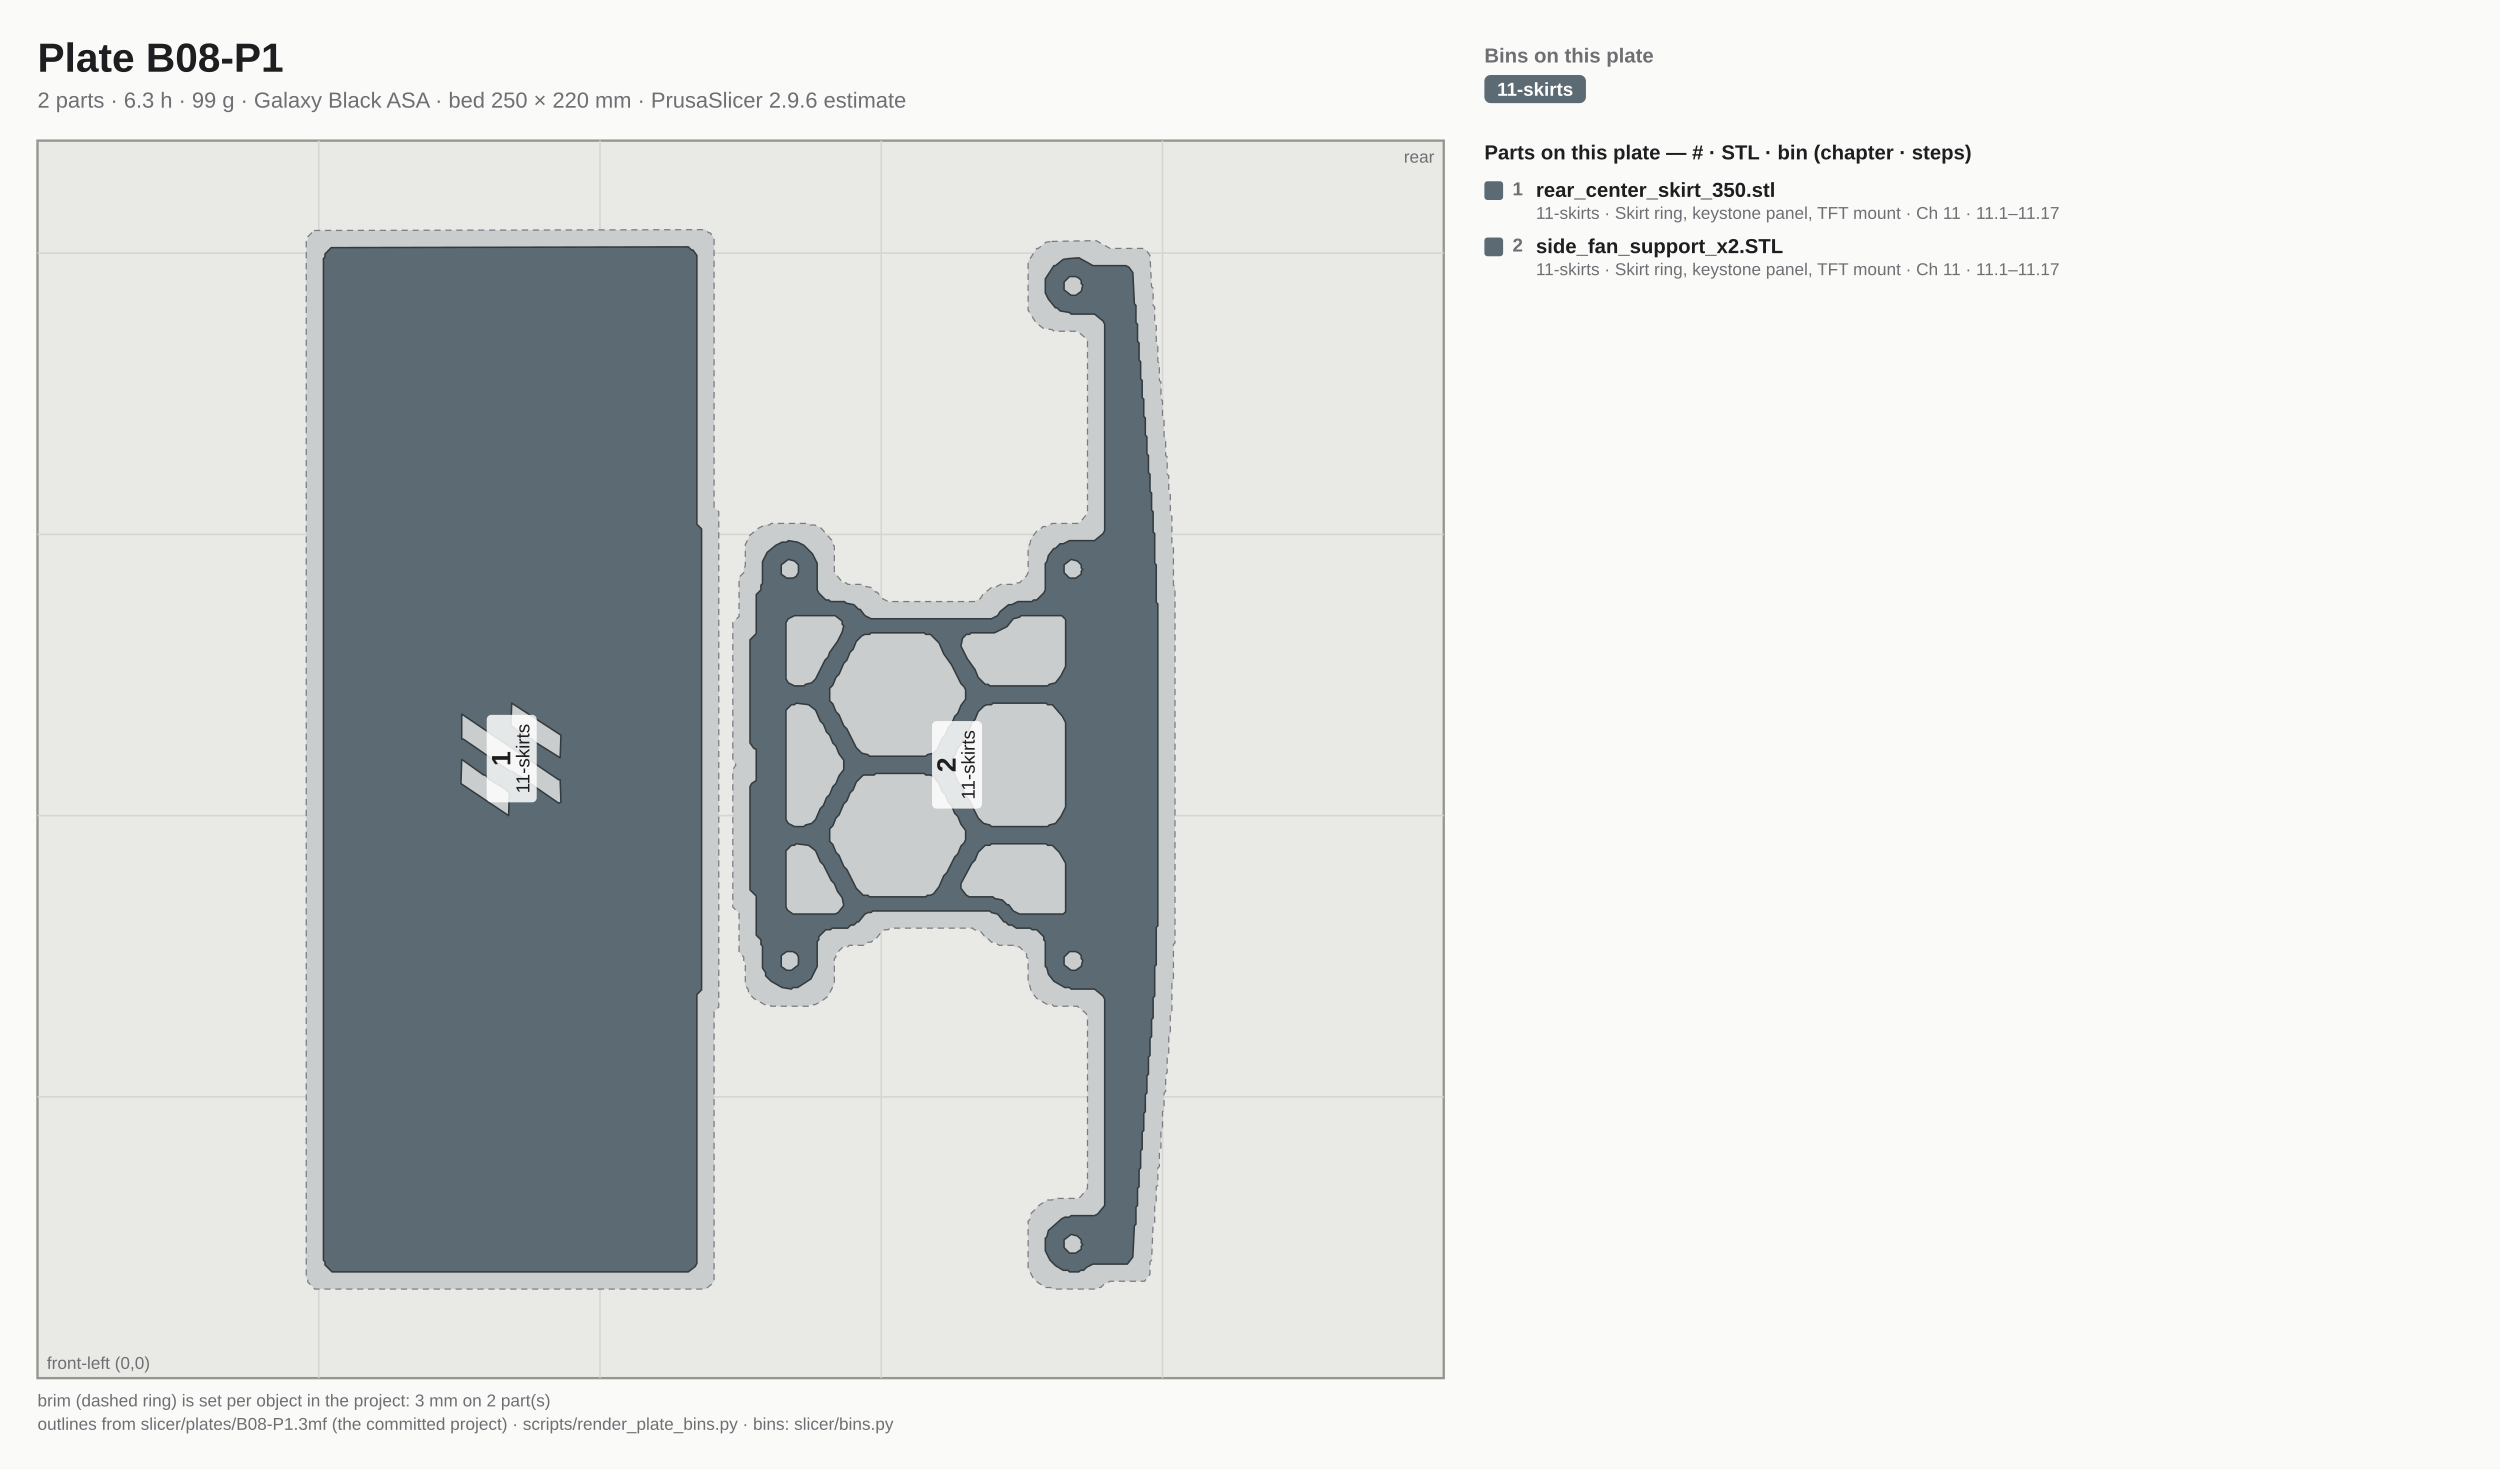
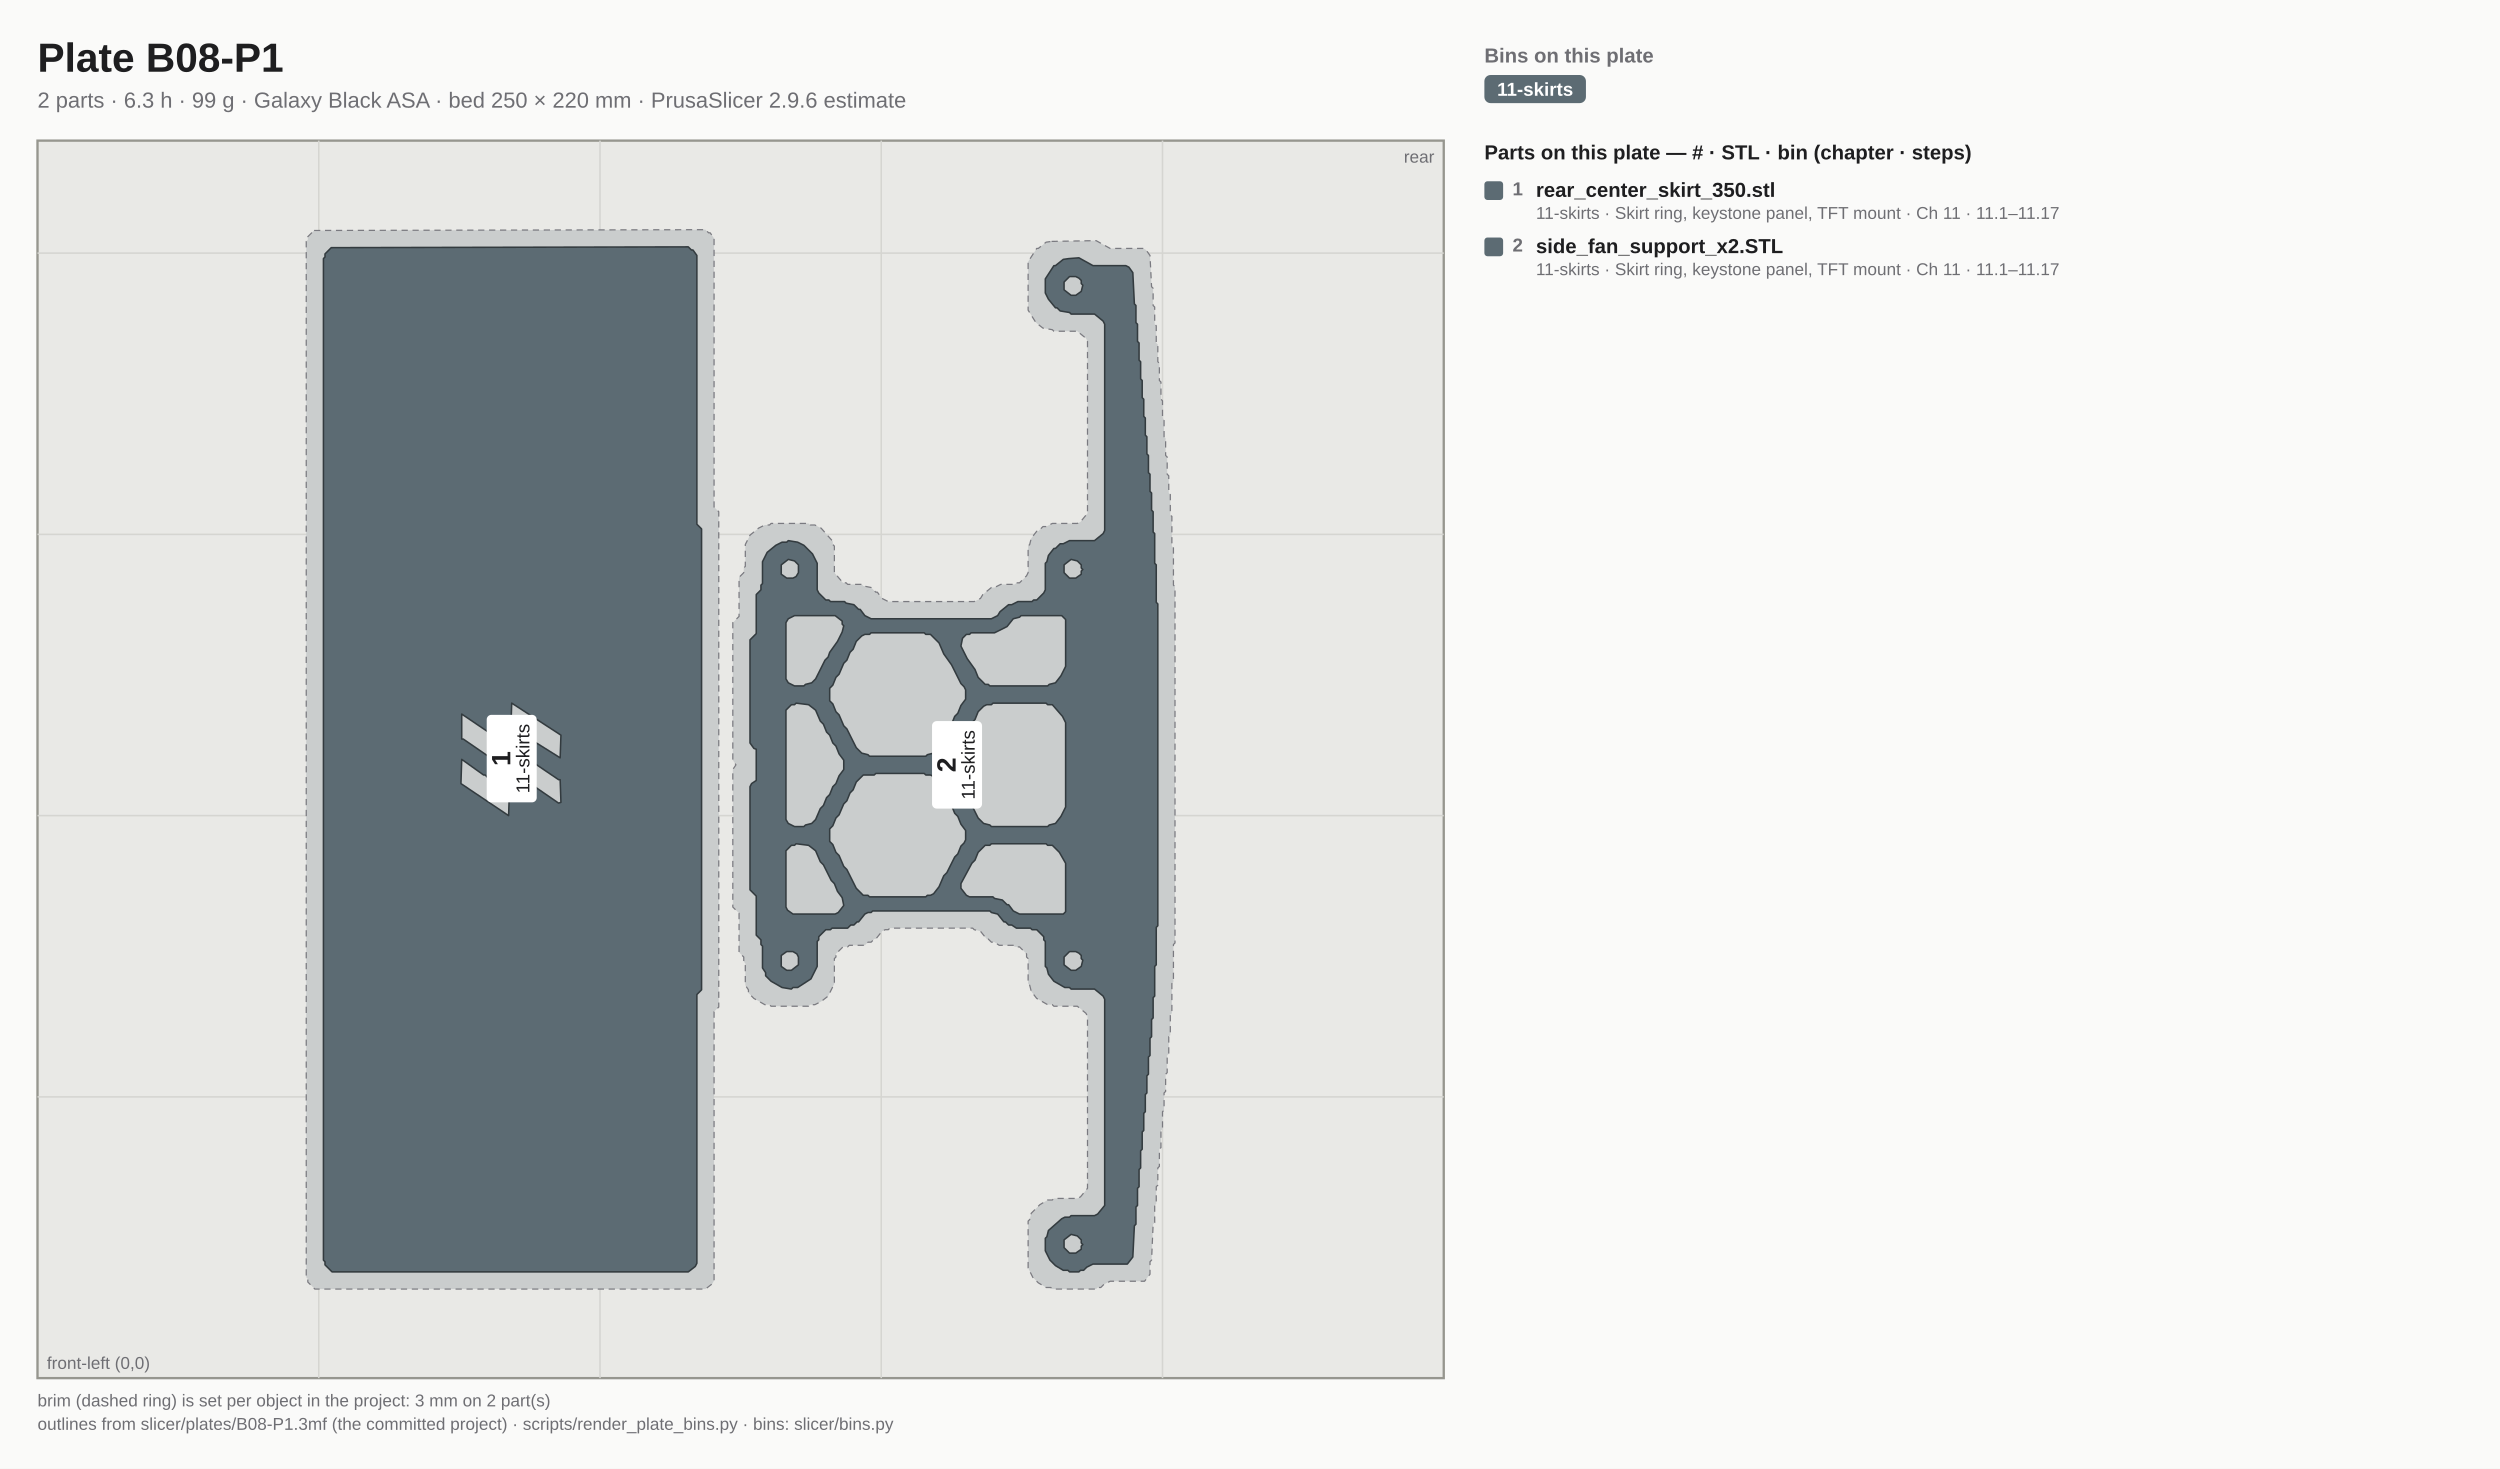
<svg xmlns="http://www.w3.org/2000/svg" width="1600" height="940" viewBox="0 0 1600 940" font-family="Arial, Helvetica, 'DejaVu Sans', sans-serif">
  <rect x="0" y="0" width="1600" height="940" fill="#fafaf9" />
  <text x="24.0" y="45.9" font-size="26" fill="#1e1e20" text-anchor="start" font-weight="bold">Plate B08-P1</text>
  <text x="24.0" y="68.9" font-size="14" fill="#6e6e73" text-anchor="start">2 parts  ·  6.3 h  ·  99 g  ·  Galaxy Black ASA  ·  bed 250 × 220 mm  ·  PrusaSlicer 2.9.6 estimate</text>
  <rect x="24.0" y="90.0" width="900.0" height="792.0" fill="#e9e9e6" stroke="#96968f" stroke-width="1.5" />
  <line x1="204.0" y1="90.0" x2="204.0" y2="882.0" stroke="#d5d5d1" stroke-width="1.0" />
  <line x1="384.0" y1="90.0" x2="384.0" y2="882.0" stroke="#d5d5d1" stroke-width="1.0" />
  <line x1="564.0" y1="90.0" x2="564.0" y2="882.0" stroke="#d5d5d1" stroke-width="1.0" />
  <line x1="744.0" y1="90.0" x2="744.0" y2="882.0" stroke="#d5d5d1" stroke-width="1.0" />
  <line x1="24.0" y1="702.0" x2="924.0" y2="702.0" stroke="#d5d5d1" stroke-width="1.0" />
  <line x1="24.0" y1="522.0" x2="924.0" y2="522.0" stroke="#d5d5d1" stroke-width="1.0" />
  <line x1="24.0" y1="342.0" x2="924.0" y2="342.0" stroke="#d5d5d1" stroke-width="1.0" />
  <line x1="24.0" y1="162.0" x2="924.0" y2="162.0" stroke="#d5d5d1" stroke-width="1.0" />
  <text x="30.0" y="876.1" font-size="11" fill="#6e6e73" text-anchor="start">front-left (0,0)</text>
  <text x="918.0" y="104.1" font-size="11" fill="#6e6e73" text-anchor="end">rear</text>
  <path d="M201.0,147.5 451.5,147.0 453.5,149.0 454.5,149.0 457.0,152.5 457.0,324.5 460.0,327.5 460.0,644.5 457.0,647.5 457.0,819.5 456.0,821.5 451.5,825.0 201.5,825.0 197.0,820.5 197.0,818.5 196.0,817.5 196.0,154.5 197.0,153.5 197.0,151.5Z" fill-rule="evenodd" fill="#cacdcd" stroke="#7a7a80" stroke-width="0.8" stroke-linejoin="round" stroke-dasharray="4 3" />
  <path d="M673.0,154.5 701.5,154.0 710.5,159.0 731.5,159.0 733.5,160.0 736.0,163.5 737.0,183.5 738.0,184.5 738.0,195.5 739.0,196.5 739.0,207.5 740.0,208.5 740.0,219.5 741.0,220.5 741.0,231.5 742.0,232.5 742.0,243.5 743.0,244.5 743.0,255.5 744.0,256.5 744.0,267.5 745.0,268.5 745.0,279.5 746.0,280.5 746.0,291.5 747.0,292.5 747.0,303.5 748.0,304.5 748.0,315.5 749.0,316.5 749.0,329.5 750.0,330.5 750.0,349.5 751.0,350.5 751.0,374.5 752.0,375.5 752.0,603.5 751.0,604.5 751.0,628.5 750.0,629.5 750.0,648.5 749.0,649.5 749.0,662.5 748.0,663.5 748.0,674.5 747.0,675.5 747.0,686.5 746.0,687.5 746.0,698.5 745.0,699.5 745.0,710.5 744.0,711.5 744.0,722.5 743.0,723.5 743.0,734.5 742.0,735.5 742.0,746.5 741.0,747.5 741.0,758.5 740.0,759.5 740.0,770.5 739.0,771.5 739.0,782.5 738.0,783.5 737.0,806.5 736.0,807.5 736.0,815.5 732.5,820.0 710.5,820.0 706.5,822.0 704.5,824.0 702.5,824.0 701.5,825.0 673.5,825.0 672.5,824.0 669.5,824.0 664.5,821.0 661.0,817.5 658.0,811.5 658.0,781.5 659.0,780.5 660.0,776.5 665.5,771.0 670.5,768.0 673.5,768.0 674.5,767.0 689.5,767.0 691.5,766.0 696.0,760.5 696.0,650.5 695.0,648.5 689.5,644.0 674.5,644.0 673.5,643.0 670.5,643.0 663.5,639.0 660.0,634.5 659.0,630.5 658.0,629.5 658.0,613.5 657.0,612.5 657.0,610.5 652.5,606.0 649.5,606.0 648.5,605.0 639.5,605.0 636.5,603.0 634.5,603.0 632.5,601.0 631.5,601.0 627.5,596.0 623.5,595.0 622.5,594.0 569.5,594.0 568.5,595.0 566.5,595.0 564.5,596.0 560.5,601.0 559.5,601.0 557.5,603.0 555.5,603.0 553.5,605.0 543.5,605.0 542.5,606.0 539.5,606.0 535.0,610.5 535.0,612.5 534.0,613.5 534.0,629.5 530.0,637.5 525.5,641.0 521.5,643.0 518.5,643.0 517.5,644.0 493.5,644.0 492.5,643.0 489.5,643.0 482.5,639.0 479.0,635.5 479.0,633.5 477.0,630.5 477.0,616.5 476.0,615.5 476.0,612.5 473.0,609.5 473.0,584.5 469.0,580.5 469.0,492.5 471.0,489.5 469.0,486.5 469.0,398.5 473.0,394.5 473.0,369.5 476.0,366.5 476.0,363.5 477.0,362.5 477.0,348.5 480.0,342.5 485.5,338.0 489.5,336.0 492.5,336.0 493.5,335.0 517.5,335.0 518.5,336.0 521.5,336.0 525.5,338.0 533.0,346.5 533.0,348.5 534.0,349.5 534.0,366.5 539.5,373.0 541.5,373.0 542.5,374.0 551.5,374.0 552.5,375.0 557.5,376.0 560.5,379.0 561.5,379.0 564.5,383.0 568.5,385.0 623.5,385.0 627.5,383.0 629.0,380.5 634.5,376.0 636.5,376.0 640.5,374.0 649.5,374.0 650.5,373.0 652.5,373.0 657.0,368.5 658.0,366.5 658.0,349.5 659.0,348.5 660.0,344.5 663.5,340.0 664.5,340.0 667.5,337.0 669.5,337.0 673.5,335.0 689.5,335.0 691.5,334.0 696.0,328.5 696.0,218.5 695.0,216.5 689.5,212.0 674.5,212.0 673.5,211.0 667.5,210.0 663.0,206.5 658.0,198.5 658.0,167.5 663.5,159.0 664.5,159.0 669.5,155.0Z" fill-rule="evenodd" fill="#cacdcd" stroke="#7a7a80" stroke-width="0.8" stroke-linejoin="round" stroke-dasharray="4 3" />
  <path d="M212.0,158.5 440.5,158.0 442.5,160.0 443.5,160.0 446.0,163.5 446.0,335.5 449.0,338.5 449.0,633.5 446.0,636.5 446.0,808.5 445.0,810.5 440.5,814.0 212.5,814.0 208.0,809.5 208.0,807.5 207.0,806.5 207.0,165.5 208.0,164.5 208.0,162.5Z M327.5,450.0 327.0,464.5 337.5,472.0 340.5,473.0 342.5,475.0 358.5,485.0 359.0,470.5Z M295.5,457.0 295.5,473.0 296.5,473.0 325.5,493.0 328.5,494.0 357.5,514.0 359.0,513.5 358.5,499.0 357.5,499.0Z M295.5,486.0 295.0,501.5 325.5,522.0 326.0,507.5 323.5,505.0 313.5,499.0 310.5,496.0 309.5,496.0Z" fill-rule="evenodd" fill="#5c6b73" stroke="#333b3f" stroke-width="1.0" stroke-linejoin="round" />
  <path d="M684.0,165.5 690.5,165.0 699.5,170.0 720.5,170.0 722.5,171.0 725.0,174.5 726.0,194.5 727.0,195.5 727.0,206.5 728.0,207.5 728.0,218.5 729.0,219.5 729.0,230.5 730.0,231.5 730.0,242.5 731.0,243.5 731.0,254.5 732.0,255.5 732.0,266.5 733.0,267.5 733.0,278.5 734.0,279.5 734.0,290.5 735.0,291.5 735.0,302.5 736.0,303.5 736.0,314.5 737.0,315.5 737.0,326.5 738.0,327.5 738.0,340.5 739.0,341.5 739.0,360.5 740.0,361.5 740.0,385.5 741.0,386.5 741.0,592.5 740.0,593.5 740.0,617.5 739.0,618.5 739.0,637.5 738.0,638.5 738.0,651.5 737.0,652.5 737.0,663.5 736.0,664.5 736.0,675.5 735.0,676.5 735.0,687.5 734.0,688.5 734.0,699.5 733.0,700.5 733.0,711.5 732.0,712.5 732.0,723.5 731.0,724.5 731.0,735.5 730.0,736.5 730.0,747.5 729.0,748.5 729.0,759.5 728.0,760.5 728.0,771.5 727.0,772.5 727.0,783.5 726.0,784.5 725.0,804.5 721.5,809.0 699.5,809.0 695.5,811.0 693.5,813.0 691.5,813.0 690.5,814.0 684.5,814.0 683.5,813.0 680.5,813.0 675.5,810.0 672.0,806.5 669.0,800.5 669.0,792.5 670.0,791.5 671.0,787.5 679.5,780.0 681.5,779.0 684.5,779.0 685.5,778.0 700.5,778.0 702.5,777.0 707.0,771.5 707.0,639.5 706.0,637.5 700.5,633.0 685.5,633.0 684.5,632.0 681.5,632.0 674.5,628.0 671.0,623.5 670.0,619.5 669.0,618.5 669.0,602.5 668.0,601.5 668.0,599.5 663.5,595.0 660.5,595.0 659.5,594.0 650.5,594.0 647.5,592.0 645.5,592.0 643.5,590.0 642.5,590.0 638.5,585.0 634.5,584.0 633.5,583.0 558.5,583.0 557.5,584.0 555.5,584.0 553.5,585.0 549.5,590.0 548.5,590.0 546.5,592.0 544.5,592.0 542.5,594.0 532.5,594.0 531.5,595.0 528.5,595.0 524.0,599.5 524.0,601.5 523.0,602.5 523.0,618.5 519.0,626.5 510.5,632.0 507.5,632.0 506.5,633.0 500.5,632.0 493.5,628.0 490.0,624.5 490.0,622.5 488.0,619.5 488.0,605.5 487.0,604.5 487.0,601.5 484.0,598.5 484.0,573.5 480.0,569.5 480.0,503.5 481.0,501.5 484.0,499.5 484.0,479.5 482.5,479.0 480.0,475.5 480.0,409.5 484.0,405.5 484.0,380.5 487.0,377.5 487.0,374.5 488.0,373.5 488.0,359.5 491.0,353.5 496.5,349.0 500.5,347.0 503.5,347.0 504.5,346.0 510.5,347.0 514.5,349.0 520.0,354.5 523.0,360.5 523.0,377.5 524.0,379.5 528.5,384.0 530.5,384.0 531.5,385.0 540.5,385.0 541.5,386.0 546.5,387.0 549.5,390.0 550.5,390.0 553.5,394.0 557.5,396.0 634.5,396.0 638.5,394.0 640.0,391.5 645.5,387.0 647.5,387.0 651.5,385.0 660.5,385.0 661.5,384.0 663.5,384.0 668.0,379.5 669.0,377.5 669.0,360.5 670.0,359.5 671.0,355.5 674.5,351.0 675.5,351.0 678.5,348.0 680.5,348.0 684.5,346.0 700.5,346.0 706.0,341.5 707.0,339.5 707.0,207.5 706.0,205.5 700.5,201.0 685.5,201.0 684.5,200.0 678.5,199.0 676.5,197.0 675.5,197.0 671.0,191.5 669.0,187.5 669.0,178.5 674.5,170.0 675.5,170.0 680.5,166.0Z M684.5,177.0 681.0,180.5 681.0,185.5 685.5,189.0 688.5,189.0 692.0,186.5 693.0,182.5 692.0,181.5 692.0,179.5 690.5,178.0 688.5,177.0Z M504.5,358.0 500.0,361.5 500.0,367.5 503.5,370.0 507.5,370.0 509.5,369.0 511.0,366.5 511.0,361.5 508.5,359.0Z M685.5,358.0 681.0,361.5 681.0,366.5 684.5,370.0 688.5,370.0 692.0,367.5 692.0,365.5 693.0,364.5 692.0,363.5 692.0,361.5 689.5,359.0Z M508.5,394.0 504.5,396.0 503.0,398.5 503.0,434.5 504.5,437.0 508.5,439.0 514.5,439.0 515.5,438.0 519.5,437.0 522.0,434.5 528.0,422.5 530.0,420.5 531.0,417.5 536.0,410.5 539.0,404.5 540.0,400.5 539.0,399.5 539.0,397.5 534.5,394.0Z M653.5,394.0 652.5,395.0 648.5,396.0 644.5,401.0 636.5,405.0 621.5,405.0 620.5,406.0 618.5,406.0 616.0,408.5 615.0,413.5 619.0,421.5 624.0,428.5 626.0,433.5 630.5,438.0 632.5,438.0 633.5,439.0 670.5,439.0 671.5,438.0 675.5,437.0 679.0,432.5 682.0,426.5 682.0,396.5 679.5,394.0Z M557.5,405.0 556.5,406.0 553.5,406.0 551.5,407.0 548.0,410.5 546.0,415.5 544.0,417.5 542.0,422.5 540.0,424.5 537.0,431.5 535.0,433.5 533.0,438.5 531.0,440.5 531.0,448.5 533.0,450.5 535.0,455.5 537.0,457.5 540.0,464.5 542.0,466.5 548.0,478.5 551.5,482.0 555.5,483.0 556.5,484.0 592.5,484.0 593.5,483.0 597.5,482.0 600.0,479.5 603.0,472.5 605.0,470.5 607.0,465.5 609.0,463.5 611.0,458.5 613.0,456.5 615.0,451.5 618.0,447.5 618.0,441.5 617.0,439.5 615.0,437.5 609.0,425.5 604.0,418.5 601.0,411.5 595.5,406.0 592.5,406.0 591.5,405.0Z M509.5,450.0 508.5,451.0 506.5,451.0 503.0,454.5 503.0,524.5 504.5,527.0 508.5,529.0 514.5,529.0 515.5,528.0 519.5,527.0 522.0,524.5 525.0,517.5 527.0,515.5 529.0,510.5 531.0,508.5 533.0,503.5 535.0,501.5 537.0,496.5 540.0,492.5 540.0,486.5 537.0,482.5 535.0,477.5 533.0,475.5 531.0,470.5 529.0,468.5 527.0,463.5 525.0,461.5 522.0,454.5 517.5,451.0Z M635.5,450.0 634.5,451.0 631.5,451.0 629.5,452.0 626.0,455.5 624.0,460.5 622.0,462.5 620.0,467.5 618.0,469.5 615.0,476.5 613.0,478.5 611.0,483.5 609.0,485.5 609.0,493.5 611.0,495.5 613.0,500.5 615.0,502.5 618.0,509.5 620.0,511.5 626.0,523.5 629.5,527.0 633.5,528.0 634.5,529.0 670.5,529.0 671.5,528.0 675.5,527.0 679.0,522.5 682.0,516.5 682.0,462.5 680.0,458.5 673.5,451.0 670.5,451.0 669.5,450.0Z M560.5,495.0 559.5,496.0 552.5,496.0 548.0,500.5 546.0,505.5 544.0,507.5 542.0,512.5 540.0,514.5 537.0,521.5 535.0,523.5 533.0,528.5 531.0,530.5 531.0,538.5 533.0,540.5 535.0,545.5 537.0,547.5 540.0,554.5 542.0,556.5 548.0,568.5 552.5,573.0 555.5,573.0 556.5,574.0 592.5,574.0 593.5,573.0 595.5,573.0 597.5,572.0 601.0,567.5 604.0,560.5 606.0,558.5 611.0,548.5 613.0,546.5 615.0,541.5 617.0,539.5 618.0,537.5 618.0,531.5 615.0,527.5 613.0,522.5 611.0,520.5 609.0,515.5 607.0,513.5 605.0,508.5 603.0,506.5 601.0,501.5 597.5,497.0 595.5,496.0 592.5,496.0 591.5,495.0Z M509.5,540.0 508.5,541.0 506.5,541.0 503.0,544.5 503.0,580.5 504.0,582.5 507.5,585.0 534.5,585.0 536.5,584.0 540.0,579.5 539.0,574.5 536.0,570.5 534.0,565.5 532.0,563.5 527.0,553.5 525.0,551.5 522.0,544.5 517.5,541.0Z M634.5,540.0 633.5,541.0 630.5,541.0 626.0,545.5 624.0,550.5 622.0,552.5 615.0,565.5 615.0,568.5 618.5,573.0 620.5,574.0 635.5,574.0 636.5,575.0 641.5,576.0 644.5,579.0 645.5,579.0 648.5,583.0 652.5,585.0 680.5,585.0 682.0,583.5 682.0,552.5 678.0,545.5 673.5,541.0 670.5,541.0 669.5,540.0Z M503.5,609.0 500.0,611.5 500.0,618.5 503.5,621.0 506.5,621.0 511.0,617.5 511.0,612.5 510.0,610.5 507.5,609.0Z M684.5,609.0 681.0,612.5 681.0,617.5 685.5,621.0 688.5,621.0 692.0,618.5 693.0,614.5 692.0,613.5 692.0,611.5 690.5,610.0 688.5,609.0Z M685.5,790.0 681.0,793.5 681.0,798.5 684.5,802.0 688.5,802.0 692.0,799.5 692.0,797.5 693.0,796.5 692.0,795.5 692.0,793.5 689.5,791.0Z" fill-rule="evenodd" fill="#5c6b73" stroke="#333b3f" stroke-width="1.0" stroke-linejoin="round" />
-   <rect x="311.5" y="457.5" width="32.0" height="56.0" rx="3.0" fill="#ffffff" fill-opacity="0.84" />
+   <rect x="311.5" y="457.5" width="32.0" height="56.0" rx="3.0" fill="#ffffff" />
  <text x="320.5" y="491.6" font-size="17" fill="#1e1e20" text-anchor="middle" font-weight="bold" transform="rotate(-90 320.5 485.5)">1</text>
  <text x="334.5" y="489.8" font-size="12" fill="#1e1e20" text-anchor="middle" transform="rotate(-90 334.5 485.5)">11-skirts</text>
-   <rect x="596.5" y="461.5" width="32.0" height="56.0" rx="3.0" fill="#ffffff" fill-opacity="0.84" />
+   <rect x="596.5" y="461.5" width="32.0" height="56.0" rx="3.0" fill="#ffffff" />
  <text x="605.5" y="495.6" font-size="17" fill="#1e1e20" text-anchor="middle" font-weight="bold" transform="rotate(-90 605.5 489.5)">2</text>
  <text x="619.5" y="493.8" font-size="12" fill="#1e1e20" text-anchor="middle" transform="rotate(-90 619.5 489.5)">11-skirts</text>
  <text x="950.0" y="40.0" font-size="13" fill="#6e6e73" text-anchor="start" font-weight="bold">Bins on this plate</text>
  <rect x="950.0" y="48.0" width="65.0" height="18.0" rx="4.0" fill="#5c6b73" />
  <text x="982.5" y="61.3" font-size="12" fill="#ffffff" text-anchor="middle" font-weight="bold">11-skirts</text>
  <text x="950.0" y="102.0" font-size="13" fill="#1e1e20" text-anchor="start" font-weight="bold">Parts on this plate  —  # · STL · bin (chapter · steps)</text>
  <rect x="950.0" y="116.0" width="12.0" height="12.0" rx="2.0" fill="#5c6b73" />
  <text x="968.0" y="125.0" font-size="12" fill="#6e6e73" text-anchor="start" font-weight="bold">1</text>
  <text x="983.0" y="126.0" font-size="13" fill="#1e1e20" text-anchor="start" font-weight="bold">rear_center_skirt_350.stl</text>
  <text x="983.0" y="140.1" font-size="11" fill="#6e6e73" text-anchor="start">11-skirts · Skirt ring, keystone panel, TFT mount · Ch 11 · 11.1–11.17</text>
  <rect x="950.0" y="152.0" width="12.0" height="12.0" rx="2.0" fill="#5c6b73" />
  <text x="968.0" y="161.0" font-size="12" fill="#6e6e73" text-anchor="start" font-weight="bold">2</text>
  <text x="983.0" y="162.0" font-size="13" fill="#1e1e20" text-anchor="start" font-weight="bold">side_fan_support_x2.STL</text>
  <text x="983.0" y="176.1" font-size="11" fill="#6e6e73" text-anchor="start">11-skirts · Skirt ring, keystone panel, TFT mount · Ch 11 · 11.1–11.17</text>
  <text x="24.0" y="900.1" font-size="11" fill="#6e6e73" text-anchor="start">brim (dashed ring) is set per object in the project: 3 mm on 2 part(s)</text>
  <text x="24.0" y="915.1" font-size="11" fill="#6e6e73" text-anchor="start">outlines from slicer/plates/B08-P1.3mf (the committed project) · scripts/render_plate_bins.py · bins: slicer/bins.py</text>
</svg>
